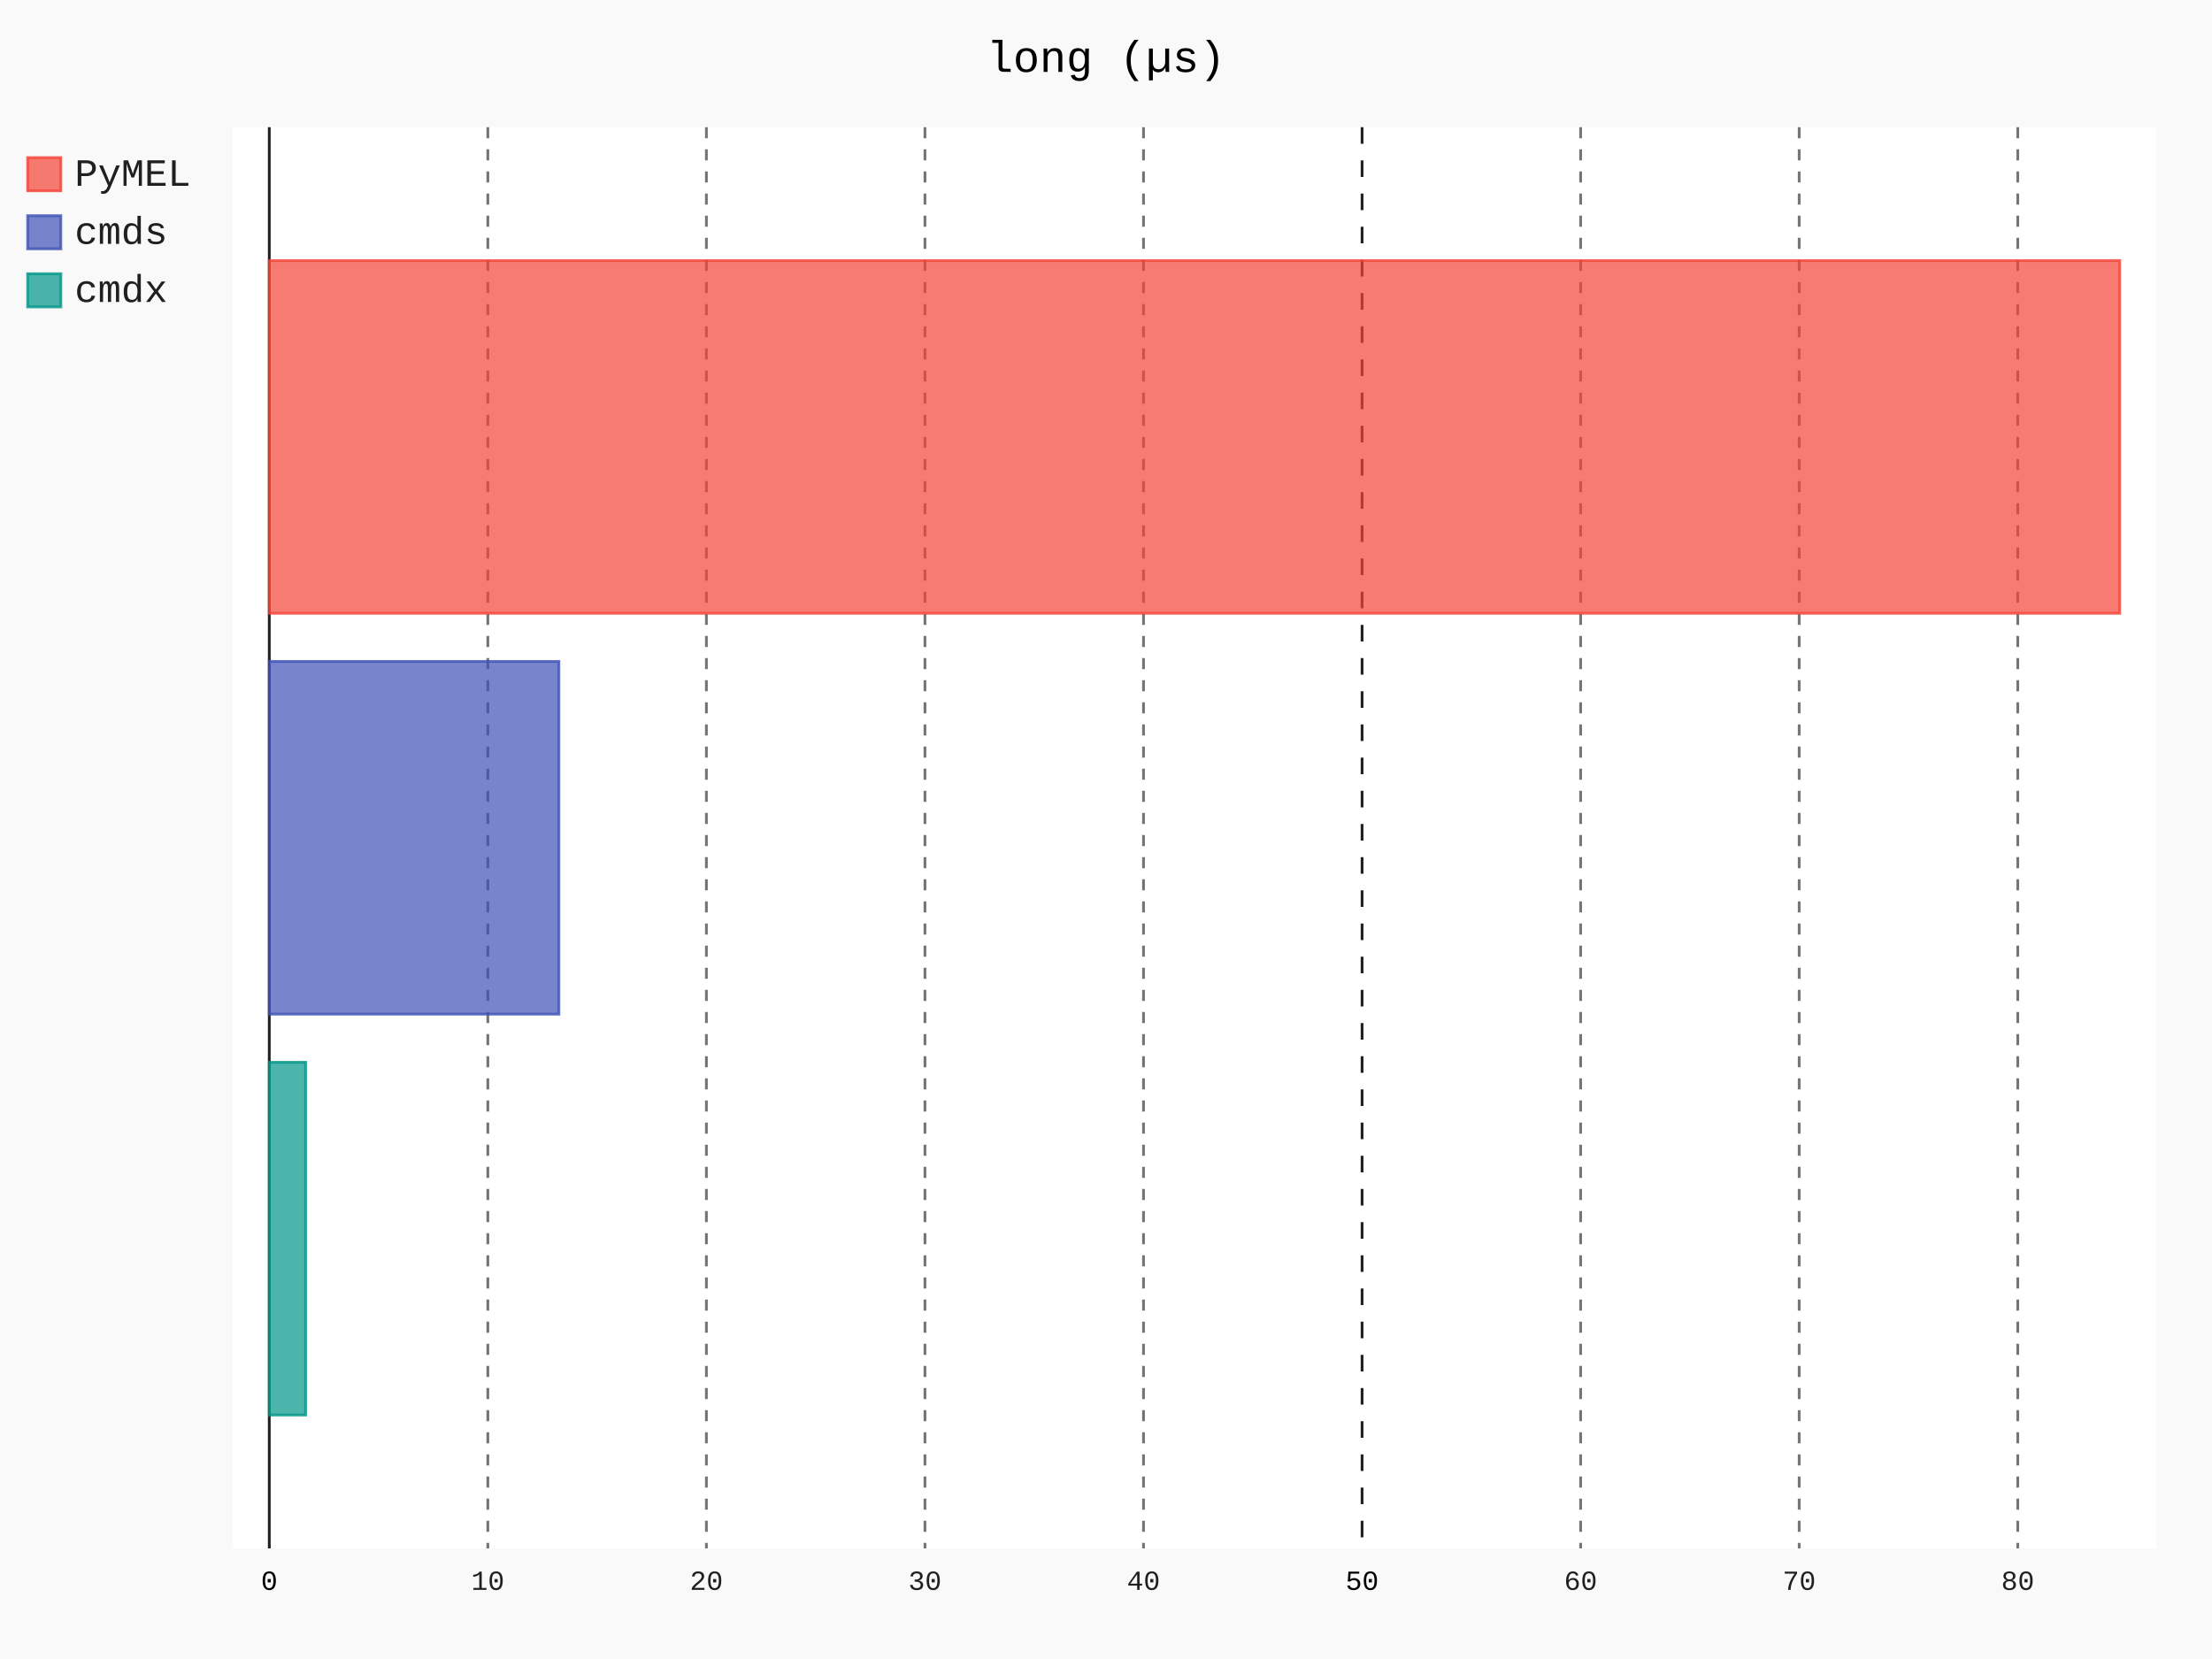
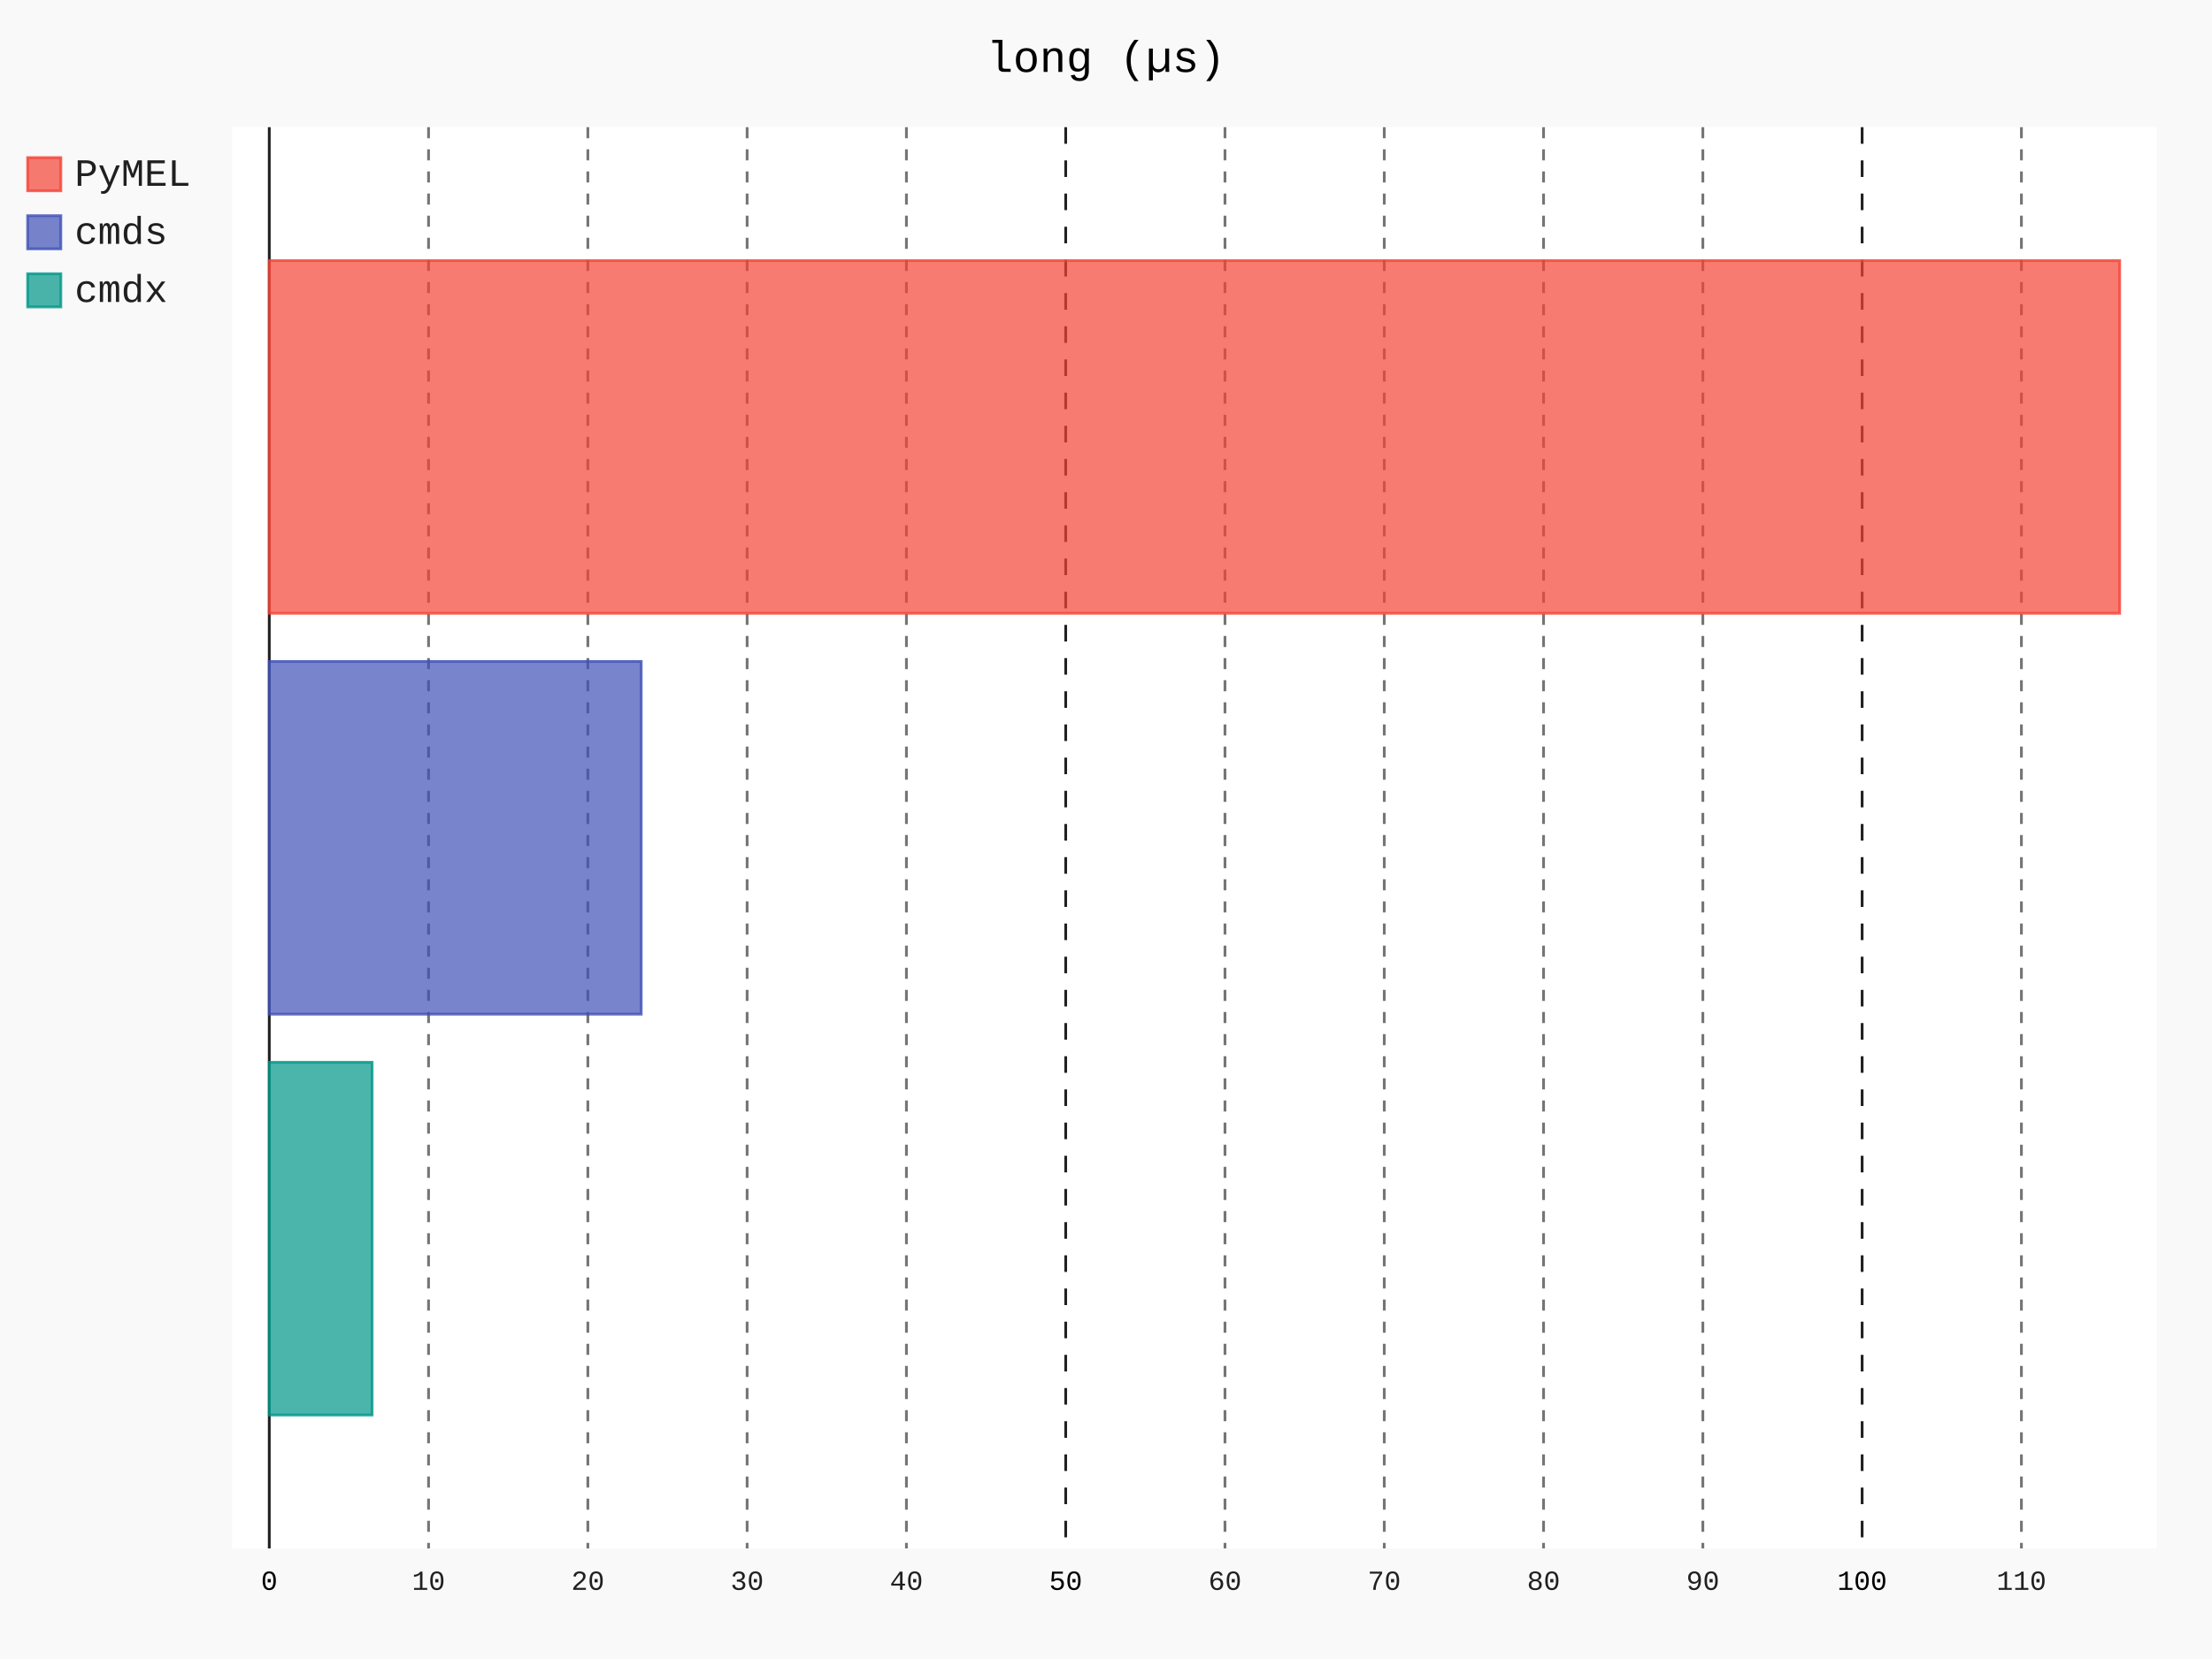
- <svg xmlns="http://www.w3.org/2000/svg" class="pygal-chart" id="chart-456acf0a-c817-4778-bd3a-424f92c4777c" viewBox="0 0 800 600">
+ <svg xmlns="http://www.w3.org/2000/svg" class="pygal-chart" id="chart-e641ea54-eda1-4fbf-8a31-26cbc12543fd" viewBox="0 0 800 600">
  <defs>
-     <style type="text/css">#chart-456acf0a-c817-4778-bd3a-424f92c4777c{-webkit-user-select:none;-webkit-font-smoothing:antialiased;font-family:Consolas,"Liberation Mono",Menlo,Courier,monospace}#chart-456acf0a-c817-4778-bd3a-424f92c4777c .title{font-family:Consolas,"Liberation Mono",Menlo,Courier,monospace;font-size:16px}#chart-456acf0a-c817-4778-bd3a-424f92c4777c .legends .legend text{font-family:Consolas,"Liberation Mono",Menlo,Courier,monospace;font-size:14px}#chart-456acf0a-c817-4778-bd3a-424f92c4777c .axis text{font-family:Consolas,"Liberation Mono",Menlo,Courier,monospace;font-size:10px}#chart-456acf0a-c817-4778-bd3a-424f92c4777c .axis text.major{font-family:Consolas,"Liberation Mono",Menlo,Courier,monospace;font-size:10px}#chart-456acf0a-c817-4778-bd3a-424f92c4777c .text-overlay text.value{font-family:Consolas,"Liberation Mono",Menlo,Courier,monospace;font-size:16px}#chart-456acf0a-c817-4778-bd3a-424f92c4777c .text-overlay text.label{font-family:Consolas,"Liberation Mono",Menlo,Courier,monospace;font-size:10px}#chart-456acf0a-c817-4778-bd3a-424f92c4777c .tooltip{font-family:Consolas,"Liberation Mono",Menlo,Courier,monospace;font-size:14px}#chart-456acf0a-c817-4778-bd3a-424f92c4777c text.no_data{font-family:Consolas,"Liberation Mono",Menlo,Courier,monospace;font-size:64px}
- #chart-456acf0a-c817-4778-bd3a-424f92c4777c{background-color:rgba(249,249,249,1)}#chart-456acf0a-c817-4778-bd3a-424f92c4777c path,#chart-456acf0a-c817-4778-bd3a-424f92c4777c line,#chart-456acf0a-c817-4778-bd3a-424f92c4777c rect,#chart-456acf0a-c817-4778-bd3a-424f92c4777c circle{-webkit-transition:150ms;-moz-transition:150ms;transition:150ms}#chart-456acf0a-c817-4778-bd3a-424f92c4777c .graph &gt; .background{fill:rgba(249,249,249,1)}#chart-456acf0a-c817-4778-bd3a-424f92c4777c .plot &gt; .background{fill:rgba(255,255,255,1)}#chart-456acf0a-c817-4778-bd3a-424f92c4777c .graph{fill:rgba(0,0,0,.87)}#chart-456acf0a-c817-4778-bd3a-424f92c4777c text.no_data{fill:rgba(0,0,0,1)}#chart-456acf0a-c817-4778-bd3a-424f92c4777c .title{fill:rgba(0,0,0,1)}#chart-456acf0a-c817-4778-bd3a-424f92c4777c .legends .legend text{fill:rgba(0,0,0,.87)}#chart-456acf0a-c817-4778-bd3a-424f92c4777c .legends .legend:hover text{fill:rgba(0,0,0,1)}#chart-456acf0a-c817-4778-bd3a-424f92c4777c .axis .line{stroke:rgba(0,0,0,1)}#chart-456acf0a-c817-4778-bd3a-424f92c4777c .axis .guide.line{stroke:rgba(0,0,0,.54)}#chart-456acf0a-c817-4778-bd3a-424f92c4777c .axis .major.line{stroke:rgba(0,0,0,.87)}#chart-456acf0a-c817-4778-bd3a-424f92c4777c .axis text.major{fill:rgba(0,0,0,1)}#chart-456acf0a-c817-4778-bd3a-424f92c4777c .axis.y .guides:hover .guide.line,#chart-456acf0a-c817-4778-bd3a-424f92c4777c .line-graph .axis.x .guides:hover .guide.line,#chart-456acf0a-c817-4778-bd3a-424f92c4777c .stackedline-graph .axis.x .guides:hover .guide.line,#chart-456acf0a-c817-4778-bd3a-424f92c4777c .xy-graph .axis.x .guides:hover .guide.line{stroke:rgba(0,0,0,1)}#chart-456acf0a-c817-4778-bd3a-424f92c4777c .axis .guides:hover text{fill:rgba(0,0,0,1)}#chart-456acf0a-c817-4778-bd3a-424f92c4777c .reactive{fill-opacity:.7;stroke-opacity:.8}#chart-456acf0a-c817-4778-bd3a-424f92c4777c .ci{stroke:rgba(0,0,0,.87)}#chart-456acf0a-c817-4778-bd3a-424f92c4777c .reactive.active,#chart-456acf0a-c817-4778-bd3a-424f92c4777c .active .reactive{fill-opacity:.8;stroke-opacity:.9;stroke-width:4}#chart-456acf0a-c817-4778-bd3a-424f92c4777c .ci .reactive.active{stroke-width:1.5}#chart-456acf0a-c817-4778-bd3a-424f92c4777c .series text{fill:rgba(0,0,0,1)}#chart-456acf0a-c817-4778-bd3a-424f92c4777c .tooltip rect{fill:rgba(255,255,255,1);stroke:rgba(0,0,0,1);-webkit-transition:opacity 150ms;-moz-transition:opacity 150ms;transition:opacity 150ms}#chart-456acf0a-c817-4778-bd3a-424f92c4777c .tooltip .label{fill:rgba(0,0,0,.87)}#chart-456acf0a-c817-4778-bd3a-424f92c4777c .tooltip .label{fill:rgba(0,0,0,.87)}#chart-456acf0a-c817-4778-bd3a-424f92c4777c .tooltip .legend{font-size:.8em;fill:rgba(0,0,0,.54)}#chart-456acf0a-c817-4778-bd3a-424f92c4777c .tooltip .x_label{font-size:.6em;fill:rgba(0,0,0,1)}#chart-456acf0a-c817-4778-bd3a-424f92c4777c .tooltip .xlink{font-size:.5em;text-decoration:underline}#chart-456acf0a-c817-4778-bd3a-424f92c4777c .tooltip .value{font-size:1.5em}#chart-456acf0a-c817-4778-bd3a-424f92c4777c .bound{font-size:.5em}#chart-456acf0a-c817-4778-bd3a-424f92c4777c .max-value{font-size:.75em;fill:rgba(0,0,0,.54)}#chart-456acf0a-c817-4778-bd3a-424f92c4777c .map-element{fill:rgba(255,255,255,1);stroke:rgba(0,0,0,.54) !important}#chart-456acf0a-c817-4778-bd3a-424f92c4777c .map-element .reactive{fill-opacity:inherit;stroke-opacity:inherit}#chart-456acf0a-c817-4778-bd3a-424f92c4777c .color-0,#chart-456acf0a-c817-4778-bd3a-424f92c4777c .color-0 a:visited{stroke:#F44336;fill:#F44336}#chart-456acf0a-c817-4778-bd3a-424f92c4777c .color-1,#chart-456acf0a-c817-4778-bd3a-424f92c4777c .color-1 a:visited{stroke:#3F51B5;fill:#3F51B5}#chart-456acf0a-c817-4778-bd3a-424f92c4777c .color-2,#chart-456acf0a-c817-4778-bd3a-424f92c4777c .color-2 a:visited{stroke:#009688;fill:#009688}#chart-456acf0a-c817-4778-bd3a-424f92c4777c .text-overlay .color-0 text{fill:black}#chart-456acf0a-c817-4778-bd3a-424f92c4777c .text-overlay .color-1 text{fill:black}#chart-456acf0a-c817-4778-bd3a-424f92c4777c .text-overlay .color-2 text{fill:black}
- #chart-456acf0a-c817-4778-bd3a-424f92c4777c text.no_data{text-anchor:middle}#chart-456acf0a-c817-4778-bd3a-424f92c4777c .guide.line{fill:none}#chart-456acf0a-c817-4778-bd3a-424f92c4777c .centered{text-anchor:middle}#chart-456acf0a-c817-4778-bd3a-424f92c4777c .title{text-anchor:middle}#chart-456acf0a-c817-4778-bd3a-424f92c4777c .legends .legend text{fill-opacity:1}#chart-456acf0a-c817-4778-bd3a-424f92c4777c .axis.x text{text-anchor:middle}#chart-456acf0a-c817-4778-bd3a-424f92c4777c .axis.x:not(.web) text[transform]{text-anchor:start}#chart-456acf0a-c817-4778-bd3a-424f92c4777c .axis.x:not(.web) text[transform].backwards{text-anchor:end}#chart-456acf0a-c817-4778-bd3a-424f92c4777c .axis.y text{text-anchor:end}#chart-456acf0a-c817-4778-bd3a-424f92c4777c .axis.y text[transform].backwards{text-anchor:start}#chart-456acf0a-c817-4778-bd3a-424f92c4777c .axis.y2 text{text-anchor:start}#chart-456acf0a-c817-4778-bd3a-424f92c4777c .axis.y2 text[transform].backwards{text-anchor:end}#chart-456acf0a-c817-4778-bd3a-424f92c4777c .axis .guide.line{stroke-dasharray:4,4}#chart-456acf0a-c817-4778-bd3a-424f92c4777c .axis .major.guide.line{stroke-dasharray:6,6}#chart-456acf0a-c817-4778-bd3a-424f92c4777c .horizontal .axis.y .guide.line,#chart-456acf0a-c817-4778-bd3a-424f92c4777c .horizontal .axis.y2 .guide.line,#chart-456acf0a-c817-4778-bd3a-424f92c4777c .vertical .axis.x .guide.line{opacity:0}#chart-456acf0a-c817-4778-bd3a-424f92c4777c .horizontal .axis.always_show .guide.line,#chart-456acf0a-c817-4778-bd3a-424f92c4777c .vertical .axis.always_show .guide.line{opacity:1 !important}#chart-456acf0a-c817-4778-bd3a-424f92c4777c .axis.y .guides:hover .guide.line,#chart-456acf0a-c817-4778-bd3a-424f92c4777c .axis.y2 .guides:hover .guide.line,#chart-456acf0a-c817-4778-bd3a-424f92c4777c .axis.x .guides:hover .guide.line{opacity:1}#chart-456acf0a-c817-4778-bd3a-424f92c4777c .axis .guides:hover text{opacity:1}#chart-456acf0a-c817-4778-bd3a-424f92c4777c .nofill{fill:none}#chart-456acf0a-c817-4778-bd3a-424f92c4777c .subtle-fill{fill-opacity:.2}#chart-456acf0a-c817-4778-bd3a-424f92c4777c .dot{stroke-width:1px;fill-opacity:1}#chart-456acf0a-c817-4778-bd3a-424f92c4777c .dot.active{stroke-width:5px}#chart-456acf0a-c817-4778-bd3a-424f92c4777c .dot.negative{fill:transparent}#chart-456acf0a-c817-4778-bd3a-424f92c4777c text,#chart-456acf0a-c817-4778-bd3a-424f92c4777c tspan{stroke:none !important}#chart-456acf0a-c817-4778-bd3a-424f92c4777c .series text.active{opacity:1}#chart-456acf0a-c817-4778-bd3a-424f92c4777c .tooltip rect{fill-opacity:.95;stroke-width:.5}#chart-456acf0a-c817-4778-bd3a-424f92c4777c .tooltip text{fill-opacity:1}#chart-456acf0a-c817-4778-bd3a-424f92c4777c .showable{visibility:hidden}#chart-456acf0a-c817-4778-bd3a-424f92c4777c .showable.shown{visibility:visible}#chart-456acf0a-c817-4778-bd3a-424f92c4777c .gauge-background{fill:rgba(229,229,229,1);stroke:none}#chart-456acf0a-c817-4778-bd3a-424f92c4777c .bg-lines{stroke:rgba(249,249,249,1);stroke-width:2px}</style>
+     <style type="text/css">#chart-e641ea54-eda1-4fbf-8a31-26cbc12543fd{-webkit-user-select:none;-webkit-font-smoothing:antialiased;font-family:Consolas,"Liberation Mono",Menlo,Courier,monospace}#chart-e641ea54-eda1-4fbf-8a31-26cbc12543fd .title{font-family:Consolas,"Liberation Mono",Menlo,Courier,monospace;font-size:16px}#chart-e641ea54-eda1-4fbf-8a31-26cbc12543fd .legends .legend text{font-family:Consolas,"Liberation Mono",Menlo,Courier,monospace;font-size:14px}#chart-e641ea54-eda1-4fbf-8a31-26cbc12543fd .axis text{font-family:Consolas,"Liberation Mono",Menlo,Courier,monospace;font-size:10px}#chart-e641ea54-eda1-4fbf-8a31-26cbc12543fd .axis text.major{font-family:Consolas,"Liberation Mono",Menlo,Courier,monospace;font-size:10px}#chart-e641ea54-eda1-4fbf-8a31-26cbc12543fd .text-overlay text.value{font-family:Consolas,"Liberation Mono",Menlo,Courier,monospace;font-size:16px}#chart-e641ea54-eda1-4fbf-8a31-26cbc12543fd .text-overlay text.label{font-family:Consolas,"Liberation Mono",Menlo,Courier,monospace;font-size:10px}#chart-e641ea54-eda1-4fbf-8a31-26cbc12543fd .tooltip{font-family:Consolas,"Liberation Mono",Menlo,Courier,monospace;font-size:14px}#chart-e641ea54-eda1-4fbf-8a31-26cbc12543fd text.no_data{font-family:Consolas,"Liberation Mono",Menlo,Courier,monospace;font-size:64px}
+ #chart-e641ea54-eda1-4fbf-8a31-26cbc12543fd{background-color:rgba(249,249,249,1)}#chart-e641ea54-eda1-4fbf-8a31-26cbc12543fd path,#chart-e641ea54-eda1-4fbf-8a31-26cbc12543fd line,#chart-e641ea54-eda1-4fbf-8a31-26cbc12543fd rect,#chart-e641ea54-eda1-4fbf-8a31-26cbc12543fd circle{-webkit-transition:150ms;-moz-transition:150ms;transition:150ms}#chart-e641ea54-eda1-4fbf-8a31-26cbc12543fd .graph &gt; .background{fill:rgba(249,249,249,1)}#chart-e641ea54-eda1-4fbf-8a31-26cbc12543fd .plot &gt; .background{fill:rgba(255,255,255,1)}#chart-e641ea54-eda1-4fbf-8a31-26cbc12543fd .graph{fill:rgba(0,0,0,.87)}#chart-e641ea54-eda1-4fbf-8a31-26cbc12543fd text.no_data{fill:rgba(0,0,0,1)}#chart-e641ea54-eda1-4fbf-8a31-26cbc12543fd .title{fill:rgba(0,0,0,1)}#chart-e641ea54-eda1-4fbf-8a31-26cbc12543fd .legends .legend text{fill:rgba(0,0,0,.87)}#chart-e641ea54-eda1-4fbf-8a31-26cbc12543fd .legends .legend:hover text{fill:rgba(0,0,0,1)}#chart-e641ea54-eda1-4fbf-8a31-26cbc12543fd .axis .line{stroke:rgba(0,0,0,1)}#chart-e641ea54-eda1-4fbf-8a31-26cbc12543fd .axis .guide.line{stroke:rgba(0,0,0,.54)}#chart-e641ea54-eda1-4fbf-8a31-26cbc12543fd .axis .major.line{stroke:rgba(0,0,0,.87)}#chart-e641ea54-eda1-4fbf-8a31-26cbc12543fd .axis text.major{fill:rgba(0,0,0,1)}#chart-e641ea54-eda1-4fbf-8a31-26cbc12543fd .axis.y .guides:hover .guide.line,#chart-e641ea54-eda1-4fbf-8a31-26cbc12543fd .line-graph .axis.x .guides:hover .guide.line,#chart-e641ea54-eda1-4fbf-8a31-26cbc12543fd .stackedline-graph .axis.x .guides:hover .guide.line,#chart-e641ea54-eda1-4fbf-8a31-26cbc12543fd .xy-graph .axis.x .guides:hover .guide.line{stroke:rgba(0,0,0,1)}#chart-e641ea54-eda1-4fbf-8a31-26cbc12543fd .axis .guides:hover text{fill:rgba(0,0,0,1)}#chart-e641ea54-eda1-4fbf-8a31-26cbc12543fd .reactive{fill-opacity:.7;stroke-opacity:.8}#chart-e641ea54-eda1-4fbf-8a31-26cbc12543fd .ci{stroke:rgba(0,0,0,.87)}#chart-e641ea54-eda1-4fbf-8a31-26cbc12543fd .reactive.active,#chart-e641ea54-eda1-4fbf-8a31-26cbc12543fd .active .reactive{fill-opacity:.8;stroke-opacity:.9;stroke-width:4}#chart-e641ea54-eda1-4fbf-8a31-26cbc12543fd .ci .reactive.active{stroke-width:1.5}#chart-e641ea54-eda1-4fbf-8a31-26cbc12543fd .series text{fill:rgba(0,0,0,1)}#chart-e641ea54-eda1-4fbf-8a31-26cbc12543fd .tooltip rect{fill:rgba(255,255,255,1);stroke:rgba(0,0,0,1);-webkit-transition:opacity 150ms;-moz-transition:opacity 150ms;transition:opacity 150ms}#chart-e641ea54-eda1-4fbf-8a31-26cbc12543fd .tooltip .label{fill:rgba(0,0,0,.87)}#chart-e641ea54-eda1-4fbf-8a31-26cbc12543fd .tooltip .label{fill:rgba(0,0,0,.87)}#chart-e641ea54-eda1-4fbf-8a31-26cbc12543fd .tooltip .legend{font-size:.8em;fill:rgba(0,0,0,.54)}#chart-e641ea54-eda1-4fbf-8a31-26cbc12543fd .tooltip .x_label{font-size:.6em;fill:rgba(0,0,0,1)}#chart-e641ea54-eda1-4fbf-8a31-26cbc12543fd .tooltip .xlink{font-size:.5em;text-decoration:underline}#chart-e641ea54-eda1-4fbf-8a31-26cbc12543fd .tooltip .value{font-size:1.5em}#chart-e641ea54-eda1-4fbf-8a31-26cbc12543fd .bound{font-size:.5em}#chart-e641ea54-eda1-4fbf-8a31-26cbc12543fd .max-value{font-size:.75em;fill:rgba(0,0,0,.54)}#chart-e641ea54-eda1-4fbf-8a31-26cbc12543fd .map-element{fill:rgba(255,255,255,1);stroke:rgba(0,0,0,.54) !important}#chart-e641ea54-eda1-4fbf-8a31-26cbc12543fd .map-element .reactive{fill-opacity:inherit;stroke-opacity:inherit}#chart-e641ea54-eda1-4fbf-8a31-26cbc12543fd .color-0,#chart-e641ea54-eda1-4fbf-8a31-26cbc12543fd .color-0 a:visited{stroke:#F44336;fill:#F44336}#chart-e641ea54-eda1-4fbf-8a31-26cbc12543fd .color-1,#chart-e641ea54-eda1-4fbf-8a31-26cbc12543fd .color-1 a:visited{stroke:#3F51B5;fill:#3F51B5}#chart-e641ea54-eda1-4fbf-8a31-26cbc12543fd .color-2,#chart-e641ea54-eda1-4fbf-8a31-26cbc12543fd .color-2 a:visited{stroke:#009688;fill:#009688}#chart-e641ea54-eda1-4fbf-8a31-26cbc12543fd .text-overlay .color-0 text{fill:black}#chart-e641ea54-eda1-4fbf-8a31-26cbc12543fd .text-overlay .color-1 text{fill:black}#chart-e641ea54-eda1-4fbf-8a31-26cbc12543fd .text-overlay .color-2 text{fill:black}
+ #chart-e641ea54-eda1-4fbf-8a31-26cbc12543fd text.no_data{text-anchor:middle}#chart-e641ea54-eda1-4fbf-8a31-26cbc12543fd .guide.line{fill:none}#chart-e641ea54-eda1-4fbf-8a31-26cbc12543fd .centered{text-anchor:middle}#chart-e641ea54-eda1-4fbf-8a31-26cbc12543fd .title{text-anchor:middle}#chart-e641ea54-eda1-4fbf-8a31-26cbc12543fd .legends .legend text{fill-opacity:1}#chart-e641ea54-eda1-4fbf-8a31-26cbc12543fd .axis.x text{text-anchor:middle}#chart-e641ea54-eda1-4fbf-8a31-26cbc12543fd .axis.x:not(.web) text[transform]{text-anchor:start}#chart-e641ea54-eda1-4fbf-8a31-26cbc12543fd .axis.x:not(.web) text[transform].backwards{text-anchor:end}#chart-e641ea54-eda1-4fbf-8a31-26cbc12543fd .axis.y text{text-anchor:end}#chart-e641ea54-eda1-4fbf-8a31-26cbc12543fd .axis.y text[transform].backwards{text-anchor:start}#chart-e641ea54-eda1-4fbf-8a31-26cbc12543fd .axis.y2 text{text-anchor:start}#chart-e641ea54-eda1-4fbf-8a31-26cbc12543fd .axis.y2 text[transform].backwards{text-anchor:end}#chart-e641ea54-eda1-4fbf-8a31-26cbc12543fd .axis .guide.line{stroke-dasharray:4,4}#chart-e641ea54-eda1-4fbf-8a31-26cbc12543fd .axis .major.guide.line{stroke-dasharray:6,6}#chart-e641ea54-eda1-4fbf-8a31-26cbc12543fd .horizontal .axis.y .guide.line,#chart-e641ea54-eda1-4fbf-8a31-26cbc12543fd .horizontal .axis.y2 .guide.line,#chart-e641ea54-eda1-4fbf-8a31-26cbc12543fd .vertical .axis.x .guide.line{opacity:0}#chart-e641ea54-eda1-4fbf-8a31-26cbc12543fd .horizontal .axis.always_show .guide.line,#chart-e641ea54-eda1-4fbf-8a31-26cbc12543fd .vertical .axis.always_show .guide.line{opacity:1 !important}#chart-e641ea54-eda1-4fbf-8a31-26cbc12543fd .axis.y .guides:hover .guide.line,#chart-e641ea54-eda1-4fbf-8a31-26cbc12543fd .axis.y2 .guides:hover .guide.line,#chart-e641ea54-eda1-4fbf-8a31-26cbc12543fd .axis.x .guides:hover .guide.line{opacity:1}#chart-e641ea54-eda1-4fbf-8a31-26cbc12543fd .axis .guides:hover text{opacity:1}#chart-e641ea54-eda1-4fbf-8a31-26cbc12543fd .nofill{fill:none}#chart-e641ea54-eda1-4fbf-8a31-26cbc12543fd .subtle-fill{fill-opacity:.2}#chart-e641ea54-eda1-4fbf-8a31-26cbc12543fd .dot{stroke-width:1px;fill-opacity:1}#chart-e641ea54-eda1-4fbf-8a31-26cbc12543fd .dot.active{stroke-width:5px}#chart-e641ea54-eda1-4fbf-8a31-26cbc12543fd .dot.negative{fill:transparent}#chart-e641ea54-eda1-4fbf-8a31-26cbc12543fd text,#chart-e641ea54-eda1-4fbf-8a31-26cbc12543fd tspan{stroke:none !important}#chart-e641ea54-eda1-4fbf-8a31-26cbc12543fd .series text.active{opacity:1}#chart-e641ea54-eda1-4fbf-8a31-26cbc12543fd .tooltip rect{fill-opacity:.95;stroke-width:.5}#chart-e641ea54-eda1-4fbf-8a31-26cbc12543fd .tooltip text{fill-opacity:1}#chart-e641ea54-eda1-4fbf-8a31-26cbc12543fd .showable{visibility:hidden}#chart-e641ea54-eda1-4fbf-8a31-26cbc12543fd .showable.shown{visibility:visible}#chart-e641ea54-eda1-4fbf-8a31-26cbc12543fd .gauge-background{fill:rgba(229,229,229,1);stroke:none}#chart-e641ea54-eda1-4fbf-8a31-26cbc12543fd .bg-lines{stroke:rgba(249,249,249,1);stroke-width:2px}</style>
  </defs>
  <g class="graph horizontalbar-graph horizontal">
    <rect class="background" height="600" width="800" x="0" y="0" />
    <g class="plot" transform="translate(84, 46)">
      <rect class="background" height="514" width="696.0" x="0" y="0" />
      <g class="axis x always_show">
        <g class="guides">
          <path class="axis major line" d="M13.385 0 v514" />
          <text class="major" x="13.385" y="529.0">0</text>
        </g>
        <g class="guides">
-           <path class="guide line" d="M92.43 0 v514" />
-           <text class="" x="92.43" y="529.0">10</text>
+           <path class="guide line" d="M70.993 0 v514" />
+           <text class="" x="70.993" y="529.0">10</text>
        </g>
        <g class="guides">
-           <path class="guide line" d="M171.476 0 v514" />
-           <text class="" x="171.476" y="529.0">20</text>
+           <path class="guide line" d="M128.601 0 v514" />
+           <text class="" x="128.601" y="529.0">20</text>
        </g>
        <g class="guides">
-           <path class="guide line" d="M250.522 0 v514" />
-           <text class="" x="250.522" y="529.0">30</text>
+           <path class="guide line" d="M186.209 0 v514" />
+           <text class="" x="186.209" y="529.0">30</text>
        </g>
        <g class="guides">
-           <path class="guide line" d="M329.567 0 v514" />
-           <text class="" x="329.567" y="529.0">40</text>
+           <path class="guide line" d="M243.817 0 v514" />
+           <text class="" x="243.817" y="529.0">40</text>
        </g>
        <g class="guides">
-           <path class="major guide line" d="M408.613 0 v514" />
-           <text class="major" x="408.613" y="529.0">50</text>
+           <path class="major guide line" d="M301.425 0 v514" />
+           <text class="major" x="301.425" y="529.0">50</text>
        </g>
        <g class="guides">
-           <path class="guide line" d="M487.658 0 v514" />
-           <text class="" x="487.658" y="529.0">60</text>
+           <path class="guide line" d="M359.033 0 v514" />
+           <text class="" x="359.033" y="529.0">60</text>
        </g>
        <g class="guides">
-           <path class="guide line" d="M566.704 0 v514" />
-           <text class="" x="566.704" y="529.0">70</text>
+           <path class="guide line" d="M416.641 0 v514" />
+           <text class="" x="416.641" y="529.0">70</text>
        </g>
        <g class="guides">
-           <path class="guide line" d="M645.75 0 v514" />
-           <text class="" x="645.75" y="529.0">80</text>
+           <path class="guide line" d="M474.249 0 v514" />
+           <text class="" x="474.249" y="529.0">80</text>
+         </g>
+         <g class="guides">
+           <path class="guide line" d="M531.857 0 v514" />
+           <text class="" x="531.857" y="529.0">90</text>
+         </g>
+         <g class="guides">
+           <path class="major guide line" d="M589.466 0 v514" />
+           <text class="major" x="589.466" y="529.0">100</text>
+         </g>
+         <g class="guides">
+           <path class="guide line" d="M647.074 0 v514" />
+           <text class="" x="647.074" y="529.0">110</text>
        </g>
      </g>
      <g class="series serie-2 color-2">
        <g class="bars">
          <g class="bar">
-             <rect class="rect reactive tooltip-trigger" height="127.577" rx="0" ry="0" width="13.161" x="13.385" y="338.186" />
+             <rect class="rect reactive tooltip-trigger" height="127.577" rx="0" ry="0" width="37.19" x="13.385" y="338.186" />
          </g>
        </g>
      </g>
      <g class="series serie-1 color-1">
        <g class="bars">
          <g class="bar">
-             <rect class="rect reactive tooltip-trigger" height="127.577" rx="0" ry="0" width="104.739" x="13.385" y="193.211" />
+             <rect class="rect reactive tooltip-trigger" height="127.577" rx="0" ry="0" width="134.517" x="13.385" y="193.211" />
          </g>
        </g>
      </g>
      <g class="series serie-0 color-0">
        <g class="bars">
          <g class="bar">
            <rect class="rect reactive tooltip-trigger" height="127.577" rx="0" ry="0" width="669.231" x="13.385" y="48.237" />
          </g>
        </g>
      </g>
    </g>
    <g class="titles">
      <text class="title plot_title" x="400.0" y="26">long (µs)</text>
    </g>
    <g class="plot overlay" transform="translate(84, 46)">
      <g class="series serie-2 color-2" />
      <g class="series serie-1 color-1" />
      <g class="series serie-0 color-0" />
    </g>
    <g class="plot text-overlay" transform="translate(84, 46)">
      <g class="series serie-2 color-2" />
      <g class="series serie-1 color-1" />
      <g class="series serie-0 color-0" />
    </g>
    <g class="plot tooltip-overlay" transform="translate(84, 46)">
      <g class="tooltip" style="opacity: 0" transform="translate(0 0)">
        <rect class="tooltip-box" height="0" rx="0" ry="0" width="0" />
        <g class="text" />
      </g>
    </g>
    <g class="legends" transform="translate(10, 56)">
      <g class="legend reactive activate-serie" id="activate-serie-0">
        <rect class="color-0 reactive" height="12" width="12" x="0.0" y="1.0" />
        <text x="17.0" y="11.2">PyMEL</text>
      </g>
      <g class="legend reactive activate-serie" id="activate-serie-1">
        <rect class="color-1 reactive" height="12" width="12" x="0.0" y="22.0" />
        <text x="17.0" y="32.2">cmds</text>
      </g>
      <g class="legend reactive activate-serie" id="activate-serie-2">
        <rect class="color-2 reactive" height="12" width="12" x="0.0" y="43.0" />
        <text x="17.0" y="53.2">cmdx</text>
      </g>
    </g>
    <g class="legends" transform="translate(790, 56)" />
  </g>
</svg>
